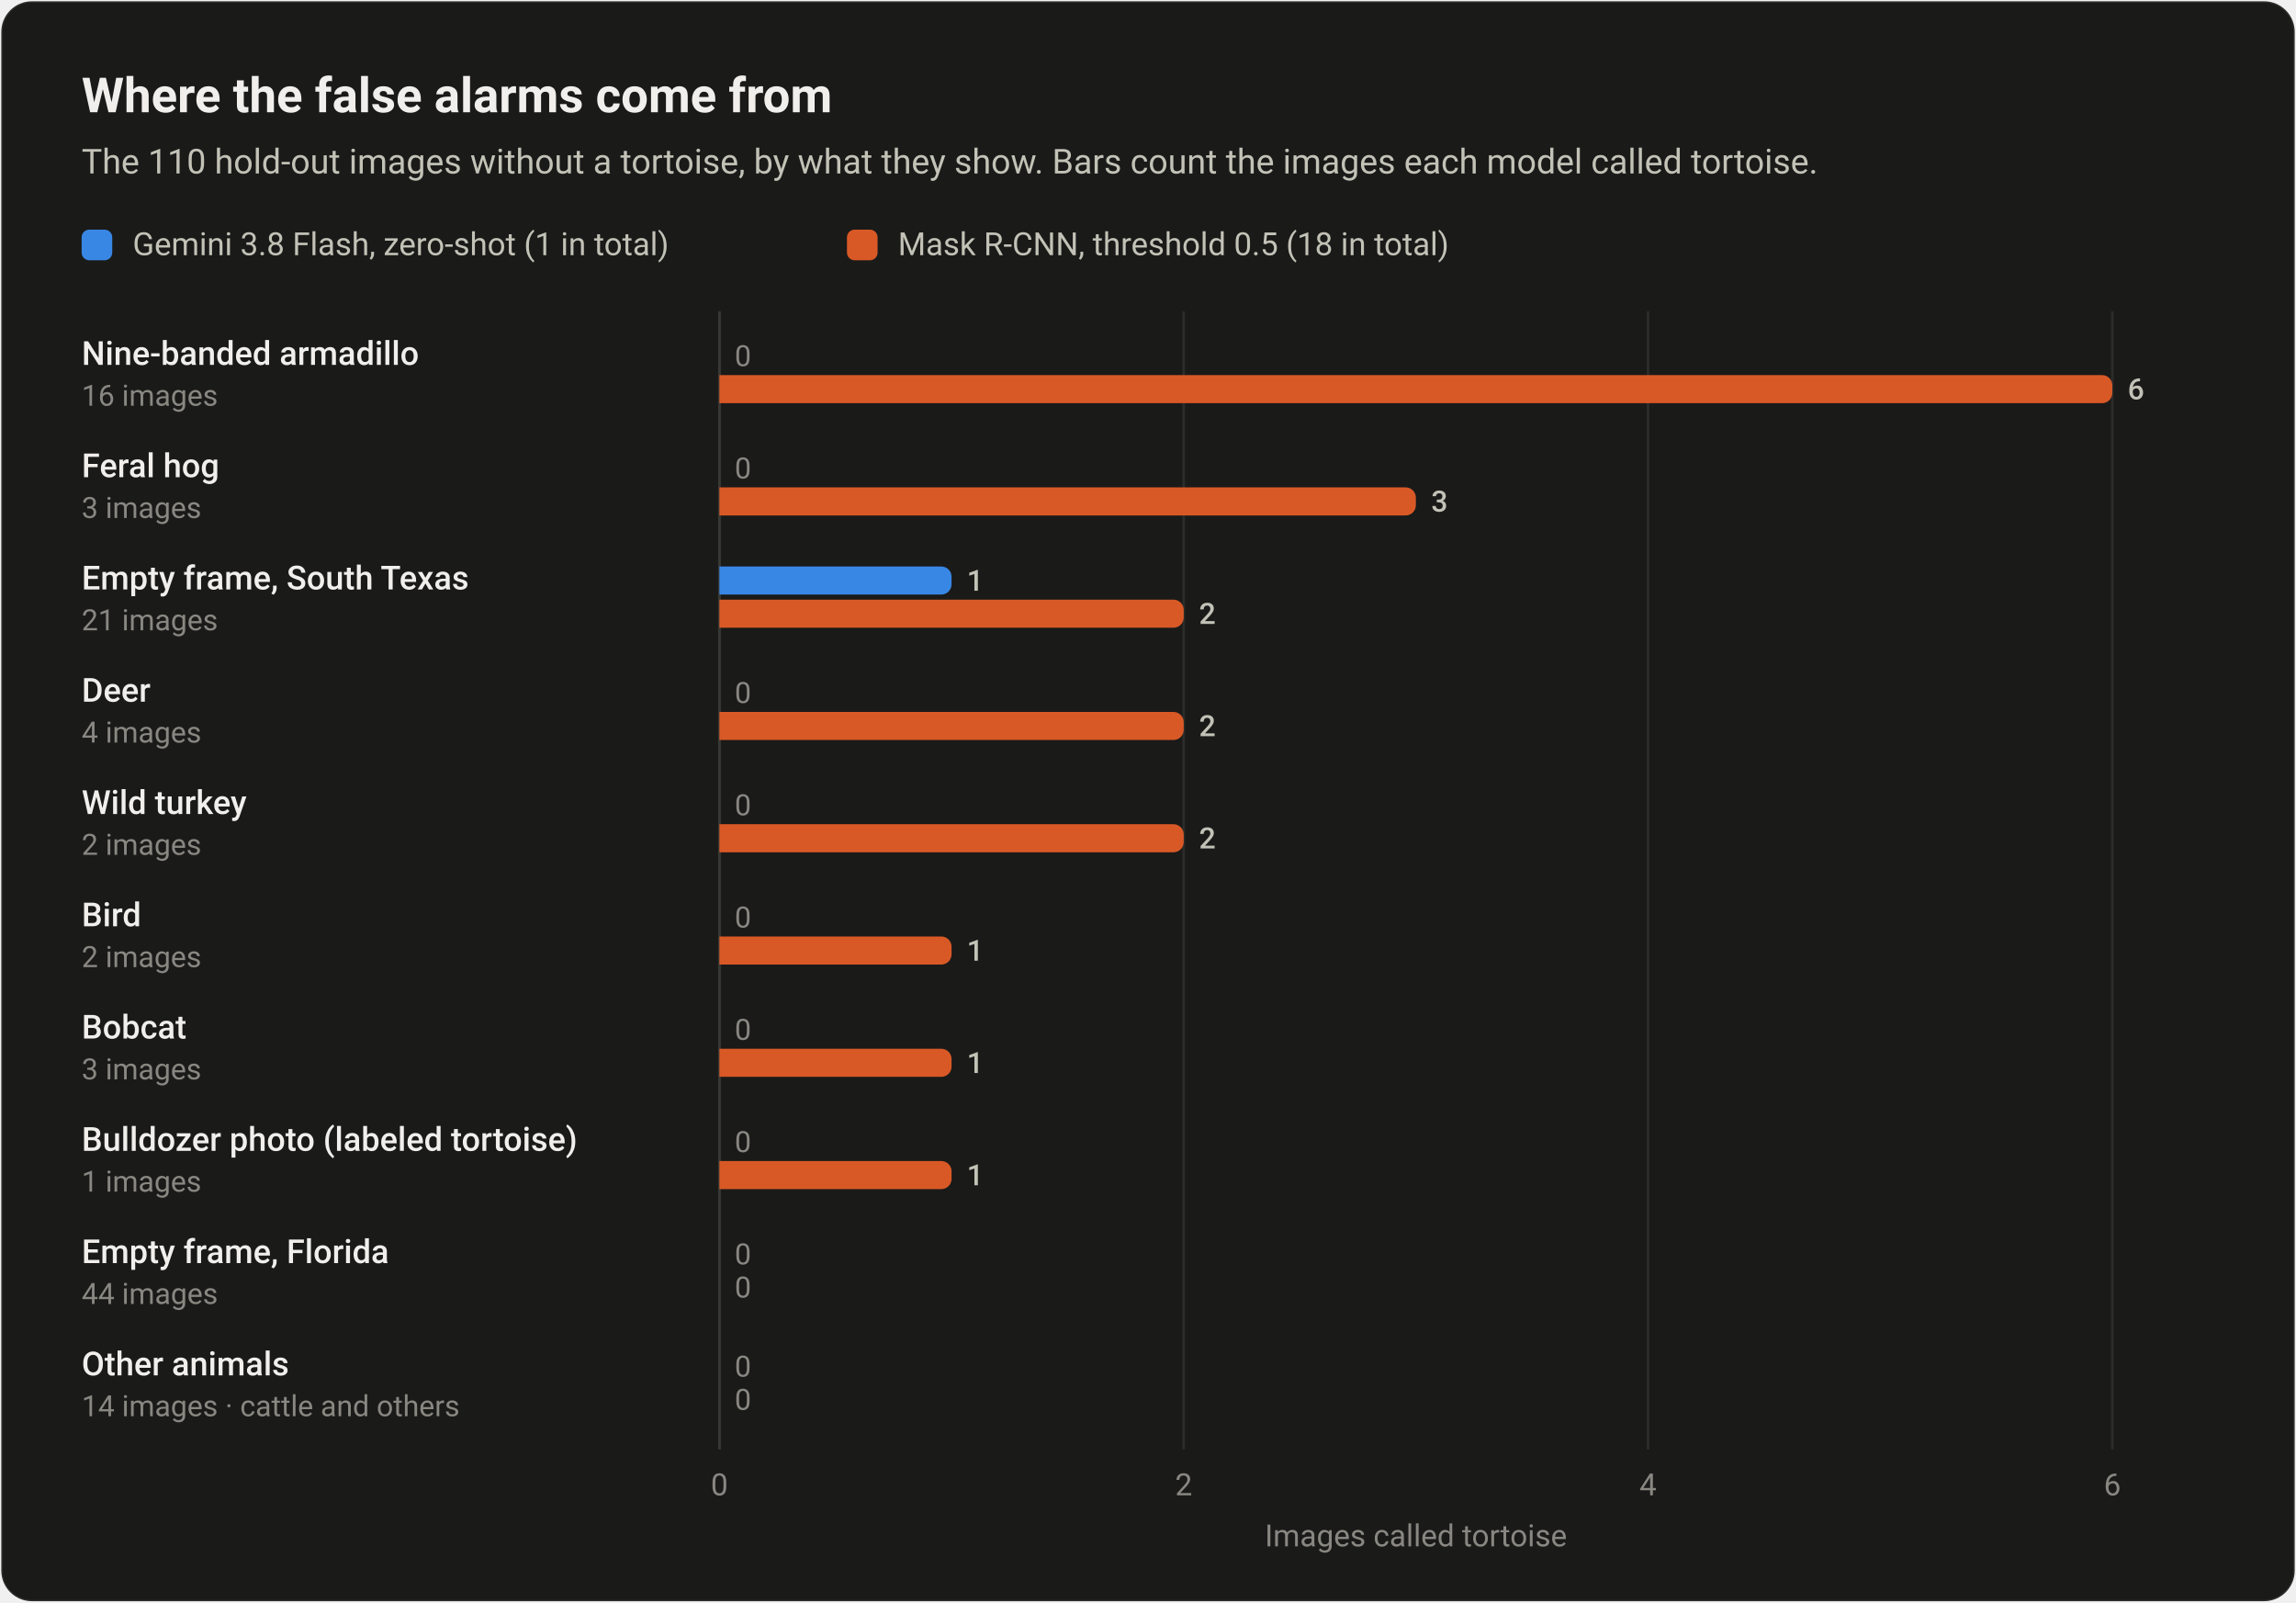
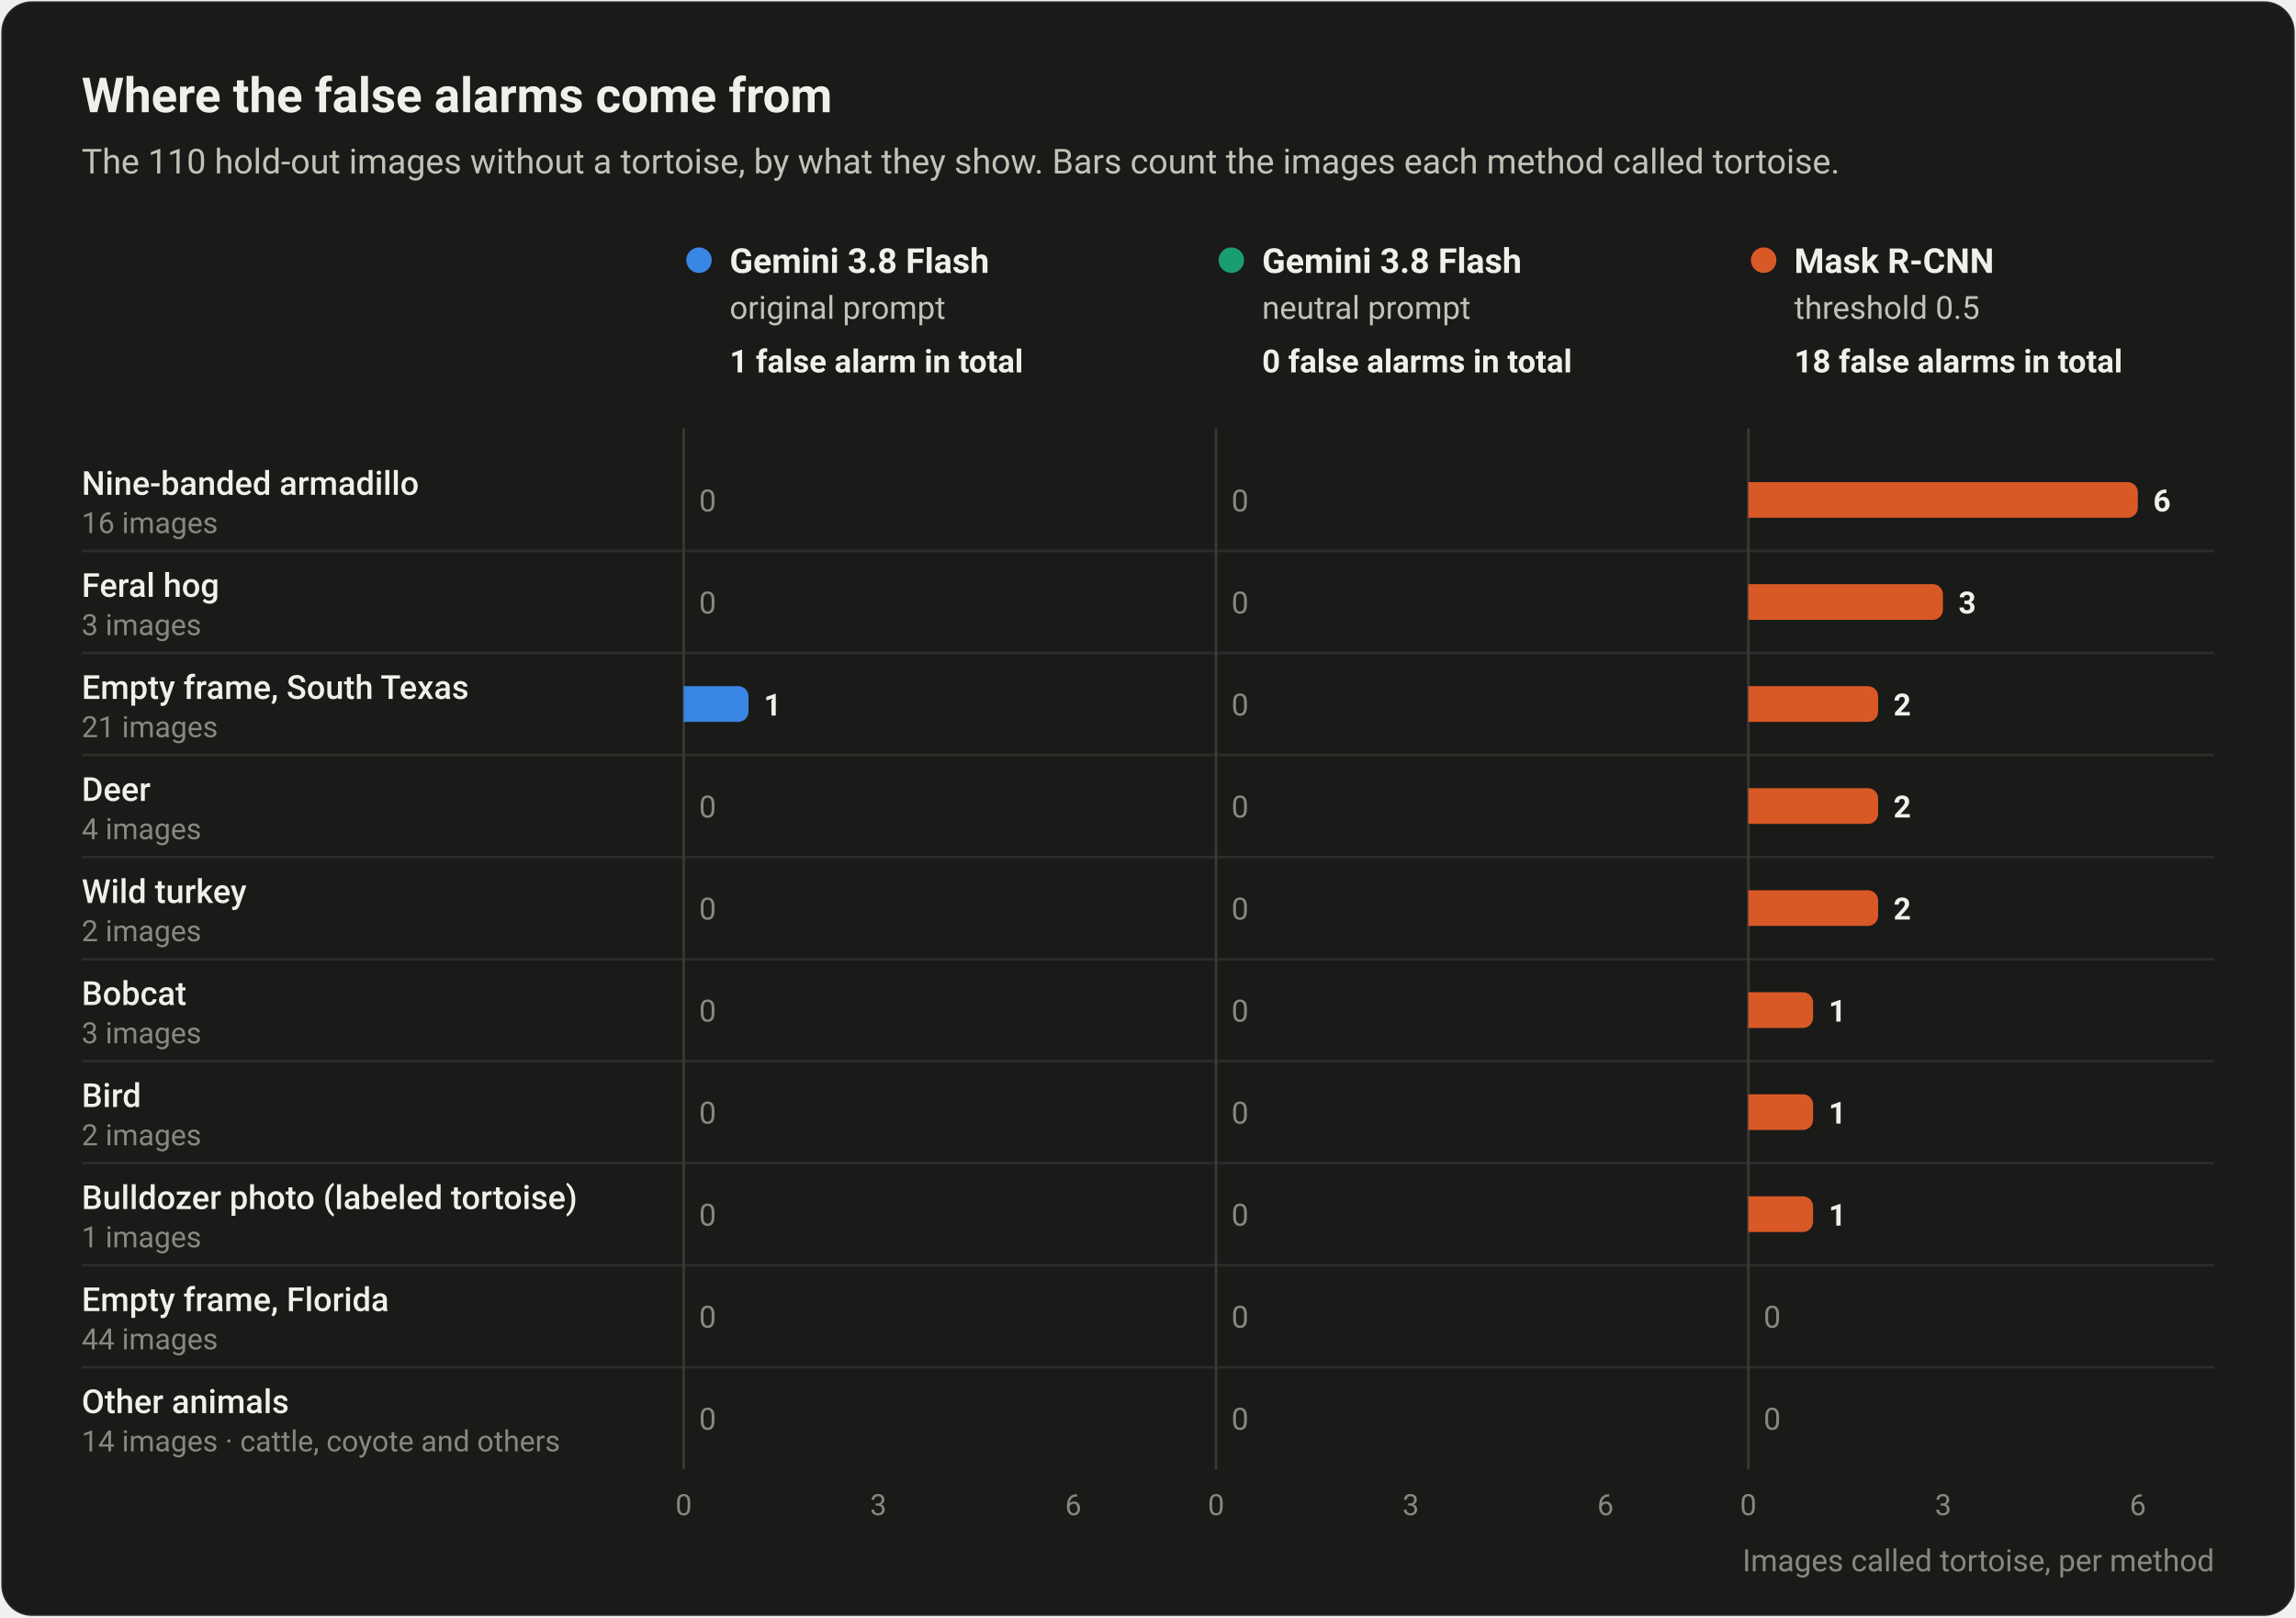
- <svg xmlns="http://www.w3.org/2000/svg" width="900" height="628" viewBox="0 0 900 628" role="img" aria-labelledby="t d" font-family="system-ui, -apple-system, 'Segoe UI', Roboto, Helvetica, Arial, sans-serif">
-   <rect x="0.5" y="0.5" width="899" height="627" rx="12" fill="#1a1a19" stroke="#ffffff" stroke-opacity="0.1" />
+ <svg xmlns="http://www.w3.org/2000/svg" width="900" height="634" viewBox="0 0 900 634" role="img" aria-labelledby="t d" font-family="system-ui, -apple-system, 'Segoe UI', Roboto, Helvetica, Arial, sans-serif">
+   <rect x="0.5" y="0.5" width="899" height="633" rx="12" fill="#1a1a19" stroke="#ffffff" stroke-opacity="0.1" />
  <text x="32.0" y="44.0" font-size="19" font-weight="600" fill="#f0efec" text-anchor="start">Where the false alarms come from</text>
-   <text x="32.0" y="68.0" font-size="13.5" font-weight="400" fill="#c3c2b7" text-anchor="start">The 110 hold-out images without a tortoise, by what they show. Bars count the images each model called tortoise.</text>
-   <rect x="32" y="90" width="12" height="12" rx="3" fill="#3987e5" />
-   <text x="52.0" y="100.0" font-size="12.5" font-weight="400" fill="#c3c2b7" text-anchor="start">Gemini 3.8 Flash, zero-shot  (1 in total)</text>
-   <rect x="332" y="90" width="12" height="12" rx="3" fill="#d95926" />
-   <text x="352.0" y="100.0" font-size="12.5" font-weight="400" fill="#c3c2b7" text-anchor="start">Mask R-CNN, threshold 0.5  (18 in total)</text>
-   <line x1="282.0" y1="122" x2="282.0" y2="568" stroke="#2c2c2a" stroke-width="1" />
-   <text x="282.0" y="586.0" font-size="12" font-weight="400" fill="#898781" text-anchor="middle" font-variant-numeric="tabular-nums">0</text>
-   <line x1="464.0" y1="122" x2="464.0" y2="568" stroke="#2c2c2a" stroke-width="1" />
-   <text x="464.0" y="586.0" font-size="12" font-weight="400" fill="#898781" text-anchor="middle" font-variant-numeric="tabular-nums">2</text>
-   <line x1="646.0" y1="122" x2="646.0" y2="568" stroke="#2c2c2a" stroke-width="1" />
-   <text x="646.0" y="586.0" font-size="12" font-weight="400" fill="#898781" text-anchor="middle" font-variant-numeric="tabular-nums">4</text>
-   <line x1="828.0" y1="122" x2="828.0" y2="568" stroke="#2c2c2a" stroke-width="1" />
-   <text x="828.0" y="586.0" font-size="12" font-weight="400" fill="#898781" text-anchor="middle" font-variant-numeric="tabular-nums">6</text>
-   <text x="555.0" y="606.0" font-size="12" font-weight="400" fill="#898781" text-anchor="middle">Images called tortoise</text>
-   <line x1="282" y1="122" x2="282" y2="568" stroke="#383835" stroke-width="1" />
-   <text x="32.0" y="143.0" font-size="13" font-weight="500" fill="#f0efec" text-anchor="start">Nine-banded armadillo</text>
-   <text x="32.0" y="159.0" font-size="11.5" font-weight="400" fill="#898781" text-anchor="start">16 images</text>
-   <text x="288.0" y="143.5" font-size="11.5" font-weight="400" fill="#898781" text-anchor="start">0</text>
-   <path d="M282.0,147.0 h542.0 a4,4 0 0 1 4,4 v3.0 a4,4 0 0 1 -4,4 h-542.0 z" fill="#d95926" />
-   <text x="834.0" y="156.5" font-size="11.5" font-weight="500" fill="#c3c2b7" text-anchor="start">6</text>
-   <text x="32.0" y="187.0" font-size="13" font-weight="500" fill="#f0efec" text-anchor="start">Feral hog</text>
-   <text x="32.0" y="203.0" font-size="11.5" font-weight="400" fill="#898781" text-anchor="start">3 images</text>
-   <text x="288.0" y="187.5" font-size="11.5" font-weight="400" fill="#898781" text-anchor="start">0</text>
-   <path d="M282.0,191.0 h269.0 a4,4 0 0 1 4,4 v3.0 a4,4 0 0 1 -4,4 h-269.0 z" fill="#d95926" />
-   <text x="561.0" y="200.5" font-size="11.5" font-weight="500" fill="#c3c2b7" text-anchor="start">3</text>
-   <text x="32.0" y="231.0" font-size="13" font-weight="500" fill="#f0efec" text-anchor="start">Empty frame, South Texas</text>
-   <text x="32.0" y="247.0" font-size="11.5" font-weight="400" fill="#898781" text-anchor="start">21 images</text>
-   <path d="M282.0,222.0 h87.0 a4,4 0 0 1 4,4 v3.0 a4,4 0 0 1 -4,4 h-87.0 z" fill="#3987e5" />
-   <text x="379.0" y="231.5" font-size="11.5" font-weight="500" fill="#c3c2b7" text-anchor="start">1</text>
-   <path d="M282.0,235.0 h178.0 a4,4 0 0 1 4,4 v3.0 a4,4 0 0 1 -4,4 h-178.0 z" fill="#d95926" />
-   <text x="470.0" y="244.5" font-size="11.5" font-weight="500" fill="#c3c2b7" text-anchor="start">2</text>
-   <text x="32.0" y="275.0" font-size="13" font-weight="500" fill="#f0efec" text-anchor="start">Deer</text>
-   <text x="32.0" y="291.0" font-size="11.5" font-weight="400" fill="#898781" text-anchor="start">4 images</text>
-   <text x="288.0" y="275.5" font-size="11.5" font-weight="400" fill="#898781" text-anchor="start">0</text>
-   <path d="M282.0,279.0 h178.0 a4,4 0 0 1 4,4 v3.0 a4,4 0 0 1 -4,4 h-178.0 z" fill="#d95926" />
-   <text x="470.0" y="288.5" font-size="11.5" font-weight="500" fill="#c3c2b7" text-anchor="start">2</text>
-   <text x="32.0" y="319.0" font-size="13" font-weight="500" fill="#f0efec" text-anchor="start">Wild turkey</text>
-   <text x="32.0" y="335.0" font-size="11.5" font-weight="400" fill="#898781" text-anchor="start">2 images</text>
-   <text x="288.0" y="319.5" font-size="11.5" font-weight="400" fill="#898781" text-anchor="start">0</text>
-   <path d="M282.0,323.0 h178.0 a4,4 0 0 1 4,4 v3.0 a4,4 0 0 1 -4,4 h-178.0 z" fill="#d95926" />
-   <text x="470.0" y="332.5" font-size="11.5" font-weight="500" fill="#c3c2b7" text-anchor="start">2</text>
-   <text x="32.0" y="363.0" font-size="13" font-weight="500" fill="#f0efec" text-anchor="start">Bird</text>
-   <text x="32.0" y="379.0" font-size="11.5" font-weight="400" fill="#898781" text-anchor="start">2 images</text>
-   <text x="288.0" y="363.5" font-size="11.5" font-weight="400" fill="#898781" text-anchor="start">0</text>
-   <path d="M282.0,367.0 h87.0 a4,4 0 0 1 4,4 v3.0 a4,4 0 0 1 -4,4 h-87.0 z" fill="#d95926" />
-   <text x="379.0" y="376.5" font-size="11.5" font-weight="500" fill="#c3c2b7" text-anchor="start">1</text>
-   <text x="32.0" y="407.0" font-size="13" font-weight="500" fill="#f0efec" text-anchor="start">Bobcat</text>
-   <text x="32.0" y="423.0" font-size="11.5" font-weight="400" fill="#898781" text-anchor="start">3 images</text>
-   <text x="288.0" y="407.5" font-size="11.5" font-weight="400" fill="#898781" text-anchor="start">0</text>
-   <path d="M282.0,411.0 h87.0 a4,4 0 0 1 4,4 v3.0 a4,4 0 0 1 -4,4 h-87.0 z" fill="#d95926" />
-   <text x="379.0" y="420.5" font-size="11.5" font-weight="500" fill="#c3c2b7" text-anchor="start">1</text>
-   <text x="32.0" y="451.0" font-size="13" font-weight="500" fill="#f0efec" text-anchor="start">Bulldozer photo (labeled tortoise)</text>
-   <text x="32.0" y="467.0" font-size="11.5" font-weight="400" fill="#898781" text-anchor="start">1 images</text>
-   <text x="288.0" y="451.5" font-size="11.5" font-weight="400" fill="#898781" text-anchor="start">0</text>
-   <path d="M282.0,455.0 h87.0 a4,4 0 0 1 4,4 v3.0 a4,4 0 0 1 -4,4 h-87.0 z" fill="#d95926" />
-   <text x="379.0" y="464.5" font-size="11.5" font-weight="500" fill="#c3c2b7" text-anchor="start">1</text>
-   <text x="32.0" y="495.0" font-size="13" font-weight="500" fill="#f0efec" text-anchor="start">Empty frame, Florida</text>
-   <text x="32.0" y="511.0" font-size="11.5" font-weight="400" fill="#898781" text-anchor="start">44 images</text>
-   <text x="288.0" y="495.5" font-size="11.5" font-weight="400" fill="#898781" text-anchor="start">0</text>
-   <text x="288.0" y="508.5" font-size="11.5" font-weight="400" fill="#898781" text-anchor="start">0</text>
-   <text x="32.0" y="539.0" font-size="13" font-weight="500" fill="#f0efec" text-anchor="start">Other animals</text>
-   <text x="32.0" y="555.0" font-size="11.5" font-weight="400" fill="#898781" text-anchor="start">14 images · cattle and others</text>
-   <text x="288.0" y="539.5" font-size="11.5" font-weight="400" fill="#898781" text-anchor="start">0</text>
-   <text x="288.0" y="552.5" font-size="11.5" font-weight="400" fill="#898781" text-anchor="start">0</text>
+   <text x="32.0" y="68.0" font-size="13.5" font-weight="400" fill="#c3c2b7" text-anchor="start">The 110 hold-out images without a tortoise, by what they show. Bars count the images each method called tortoise.</text>
+   <text x="32.0" y="194.0" font-size="13" font-weight="500" fill="#f0efec" text-anchor="start">Nine-banded armadillo</text>
+   <text x="32.0" y="209.0" font-size="11.5" font-weight="400" fill="#898781" text-anchor="start">16 images</text>
+   <line x1="32" y1="216.0" x2="868" y2="216.0" stroke="#2c2c2a" />
+   <text x="32.0" y="234.0" font-size="13" font-weight="500" fill="#f0efec" text-anchor="start">Feral hog</text>
+   <text x="32.0" y="249.0" font-size="11.5" font-weight="400" fill="#898781" text-anchor="start">3 images</text>
+   <line x1="32" y1="256.0" x2="868" y2="256.0" stroke="#2c2c2a" />
+   <text x="32.0" y="274.0" font-size="13" font-weight="500" fill="#f0efec" text-anchor="start">Empty frame, South Texas</text>
+   <text x="32.0" y="289.0" font-size="11.5" font-weight="400" fill="#898781" text-anchor="start">21 images</text>
+   <line x1="32" y1="296.0" x2="868" y2="296.0" stroke="#2c2c2a" />
+   <text x="32.0" y="314.0" font-size="13" font-weight="500" fill="#f0efec" text-anchor="start">Deer</text>
+   <text x="32.0" y="329.0" font-size="11.5" font-weight="400" fill="#898781" text-anchor="start">4 images</text>
+   <line x1="32" y1="336.0" x2="868" y2="336.0" stroke="#2c2c2a" />
+   <text x="32.0" y="354.0" font-size="13" font-weight="500" fill="#f0efec" text-anchor="start">Wild turkey</text>
+   <text x="32.0" y="369.0" font-size="11.5" font-weight="400" fill="#898781" text-anchor="start">2 images</text>
+   <line x1="32" y1="376.0" x2="868" y2="376.0" stroke="#2c2c2a" />
+   <text x="32.0" y="394.0" font-size="13" font-weight="500" fill="#f0efec" text-anchor="start">Bobcat</text>
+   <text x="32.0" y="409.0" font-size="11.5" font-weight="400" fill="#898781" text-anchor="start">3 images</text>
+   <line x1="32" y1="416.0" x2="868" y2="416.0" stroke="#2c2c2a" />
+   <text x="32.0" y="434.0" font-size="13" font-weight="500" fill="#f0efec" text-anchor="start">Bird</text>
+   <text x="32.0" y="449.0" font-size="11.5" font-weight="400" fill="#898781" text-anchor="start">2 images</text>
+   <line x1="32" y1="456.0" x2="868" y2="456.0" stroke="#2c2c2a" />
+   <text x="32.0" y="474.0" font-size="13" font-weight="500" fill="#f0efec" text-anchor="start">Bulldozer photo (labeled tortoise)</text>
+   <text x="32.0" y="489.0" font-size="11.5" font-weight="400" fill="#898781" text-anchor="start">1 images</text>
+   <line x1="32" y1="496.0" x2="868" y2="496.0" stroke="#2c2c2a" />
+   <text x="32.0" y="514.0" font-size="13" font-weight="500" fill="#f0efec" text-anchor="start">Empty frame, Florida</text>
+   <text x="32.0" y="529.0" font-size="11.5" font-weight="400" fill="#898781" text-anchor="start">44 images</text>
+   <line x1="32" y1="536.0" x2="868" y2="536.0" stroke="#2c2c2a" />
+   <text x="32.0" y="554.0" font-size="13" font-weight="500" fill="#f0efec" text-anchor="start">Other animals</text>
+   <text x="32.0" y="569.0" font-size="11.5" font-weight="400" fill="#898781" text-anchor="start">14 images · cattle, coyote and others</text>
+   <circle cx="274.0" cy="102" r="5" fill="#3987e5" />
+   <text x="286.0" y="107.0" font-size="13.5" font-weight="600" fill="#f0efec" text-anchor="start">Gemini 3.8 Flash</text>
+   <text x="286.0" y="125.0" font-size="12.5" font-weight="400" fill="#c3c2b7" text-anchor="start">original prompt</text>
+   <text x="286.0" y="146.0" font-size="12.5" font-weight="600" fill="#f0efec" text-anchor="start">1 false alarm in total</text>
+   <text x="268.0" y="594.0" font-size="11.5" font-weight="400" fill="#898781" text-anchor="middle">0</text>
+   <text x="344.3" y="594.0" font-size="11.5" font-weight="400" fill="#898781" text-anchor="middle">3</text>
+   <text x="420.7" y="594.0" font-size="11.5" font-weight="400" fill="#898781" text-anchor="middle">6</text>
+   <line x1="268.0" y1="168" x2="268.0" y2="576" stroke="#383835" />
+   <text x="274.0" y="200.5" font-size="12" font-weight="400" fill="#898781" text-anchor="start">0</text>
+   <text x="274.0" y="240.5" font-size="12" font-weight="400" fill="#898781" text-anchor="start">0</text>
+   <path d="M268.0,269.0 h21.4 a4,4 0 0 1 4,4 v6.0 a4,4 0 0 1 -4,4 h-21.4 z" fill="#3987e5" />
+   <text x="299.4" y="280.5" font-size="12" font-weight="600" fill="#f0efec" text-anchor="start">1</text>
+   <text x="274.0" y="320.5" font-size="12" font-weight="400" fill="#898781" text-anchor="start">0</text>
+   <text x="274.0" y="360.5" font-size="12" font-weight="400" fill="#898781" text-anchor="start">0</text>
+   <text x="274.0" y="400.5" font-size="12" font-weight="400" fill="#898781" text-anchor="start">0</text>
+   <text x="274.0" y="440.5" font-size="12" font-weight="400" fill="#898781" text-anchor="start">0</text>
+   <text x="274.0" y="480.5" font-size="12" font-weight="400" fill="#898781" text-anchor="start">0</text>
+   <text x="274.0" y="520.5" font-size="12" font-weight="400" fill="#898781" text-anchor="start">0</text>
+   <text x="274.0" y="560.5" font-size="12" font-weight="400" fill="#898781" text-anchor="start">0</text>
+   <circle cx="482.667" cy="102" r="5" fill="#199e70" />
+   <text x="494.7" y="107.0" font-size="13.5" font-weight="600" fill="#f0efec" text-anchor="start">Gemini 3.8 Flash</text>
+   <text x="494.7" y="125.0" font-size="12.5" font-weight="400" fill="#c3c2b7" text-anchor="start">neutral prompt</text>
+   <text x="494.7" y="146.0" font-size="12.5" font-weight="600" fill="#f0efec" text-anchor="start">0 false alarms in total</text>
+   <text x="476.7" y="594.0" font-size="11.5" font-weight="400" fill="#898781" text-anchor="middle">0</text>
+   <text x="553.0" y="594.0" font-size="11.5" font-weight="400" fill="#898781" text-anchor="middle">3</text>
+   <text x="629.3" y="594.0" font-size="11.5" font-weight="400" fill="#898781" text-anchor="middle">6</text>
+   <line x1="476.667" y1="168" x2="476.667" y2="576" stroke="#383835" />
+   <text x="482.7" y="200.5" font-size="12" font-weight="400" fill="#898781" text-anchor="start">0</text>
+   <text x="482.7" y="240.5" font-size="12" font-weight="400" fill="#898781" text-anchor="start">0</text>
+   <text x="482.7" y="280.5" font-size="12" font-weight="400" fill="#898781" text-anchor="start">0</text>
+   <text x="482.7" y="320.5" font-size="12" font-weight="400" fill="#898781" text-anchor="start">0</text>
+   <text x="482.7" y="360.5" font-size="12" font-weight="400" fill="#898781" text-anchor="start">0</text>
+   <text x="482.7" y="400.5" font-size="12" font-weight="400" fill="#898781" text-anchor="start">0</text>
+   <text x="482.7" y="440.5" font-size="12" font-weight="400" fill="#898781" text-anchor="start">0</text>
+   <text x="482.7" y="480.5" font-size="12" font-weight="400" fill="#898781" text-anchor="start">0</text>
+   <text x="482.7" y="520.5" font-size="12" font-weight="400" fill="#898781" text-anchor="start">0</text>
+   <text x="482.7" y="560.5" font-size="12" font-weight="400" fill="#898781" text-anchor="start">0</text>
+   <circle cx="691.333" cy="102" r="5" fill="#d95926" />
+   <text x="703.3" y="107.0" font-size="13.5" font-weight="600" fill="#f0efec" text-anchor="start">Mask R-CNN</text>
+   <text x="703.3" y="125.0" font-size="12.5" font-weight="400" fill="#c3c2b7" text-anchor="start">threshold 0.5</text>
+   <text x="703.3" y="146.0" font-size="12.5" font-weight="600" fill="#f0efec" text-anchor="start">18 false alarms in total</text>
+   <text x="685.3" y="594.0" font-size="11.5" font-weight="400" fill="#898781" text-anchor="middle">0</text>
+   <text x="761.7" y="594.0" font-size="11.5" font-weight="400" fill="#898781" text-anchor="middle">3</text>
+   <text x="838.0" y="594.0" font-size="11.5" font-weight="400" fill="#898781" text-anchor="middle">6</text>
+   <line x1="685.333" y1="168" x2="685.333" y2="576" stroke="#383835" />
+   <path d="M685.3,189.0 h148.7 a4,4 0 0 1 4,4 v6.0 a4,4 0 0 1 -4,4 h-148.7 z" fill="#d95926" />
+   <text x="844.0" y="200.5" font-size="12" font-weight="600" fill="#f0efec" text-anchor="start">6</text>
+   <path d="M685.3,229.0 h72.3 a4,4 0 0 1 4,4 v6.0 a4,4 0 0 1 -4,4 h-72.3 z" fill="#d95926" />
+   <text x="767.7" y="240.5" font-size="12" font-weight="600" fill="#f0efec" text-anchor="start">3</text>
+   <path d="M685.3,269.0 h46.9 a4,4 0 0 1 4,4 v6.0 a4,4 0 0 1 -4,4 h-46.9 z" fill="#d95926" />
+   <text x="742.2" y="280.5" font-size="12" font-weight="600" fill="#f0efec" text-anchor="start">2</text>
+   <path d="M685.3,309.0 h46.9 a4,4 0 0 1 4,4 v6.0 a4,4 0 0 1 -4,4 h-46.9 z" fill="#d95926" />
+   <text x="742.2" y="320.5" font-size="12" font-weight="600" fill="#f0efec" text-anchor="start">2</text>
+   <path d="M685.3,349.0 h46.9 a4,4 0 0 1 4,4 v6.0 a4,4 0 0 1 -4,4 h-46.9 z" fill="#d95926" />
+   <text x="742.2" y="360.5" font-size="12" font-weight="600" fill="#f0efec" text-anchor="start">2</text>
+   <path d="M685.3,389.0 h21.4 a4,4 0 0 1 4,4 v6.0 a4,4 0 0 1 -4,4 h-21.4 z" fill="#d95926" />
+   <text x="716.8" y="400.5" font-size="12" font-weight="600" fill="#f0efec" text-anchor="start">1</text>
+   <path d="M685.3,429.0 h21.4 a4,4 0 0 1 4,4 v6.0 a4,4 0 0 1 -4,4 h-21.4 z" fill="#d95926" />
+   <text x="716.8" y="440.5" font-size="12" font-weight="600" fill="#f0efec" text-anchor="start">1</text>
+   <path d="M685.3,469.0 h21.4 a4,4 0 0 1 4,4 v6.0 a4,4 0 0 1 -4,4 h-21.4 z" fill="#d95926" />
+   <text x="716.8" y="480.5" font-size="12" font-weight="600" fill="#f0efec" text-anchor="start">1</text>
+   <text x="691.3" y="520.5" font-size="12" font-weight="400" fill="#898781" text-anchor="start">0</text>
+   <text x="691.3" y="560.5" font-size="12" font-weight="400" fill="#898781" text-anchor="start">0</text>
+   <text x="868.0" y="616.0" font-size="12" font-weight="400" fill="#898781" text-anchor="end">Images called tortoise, per method</text>
</svg>
